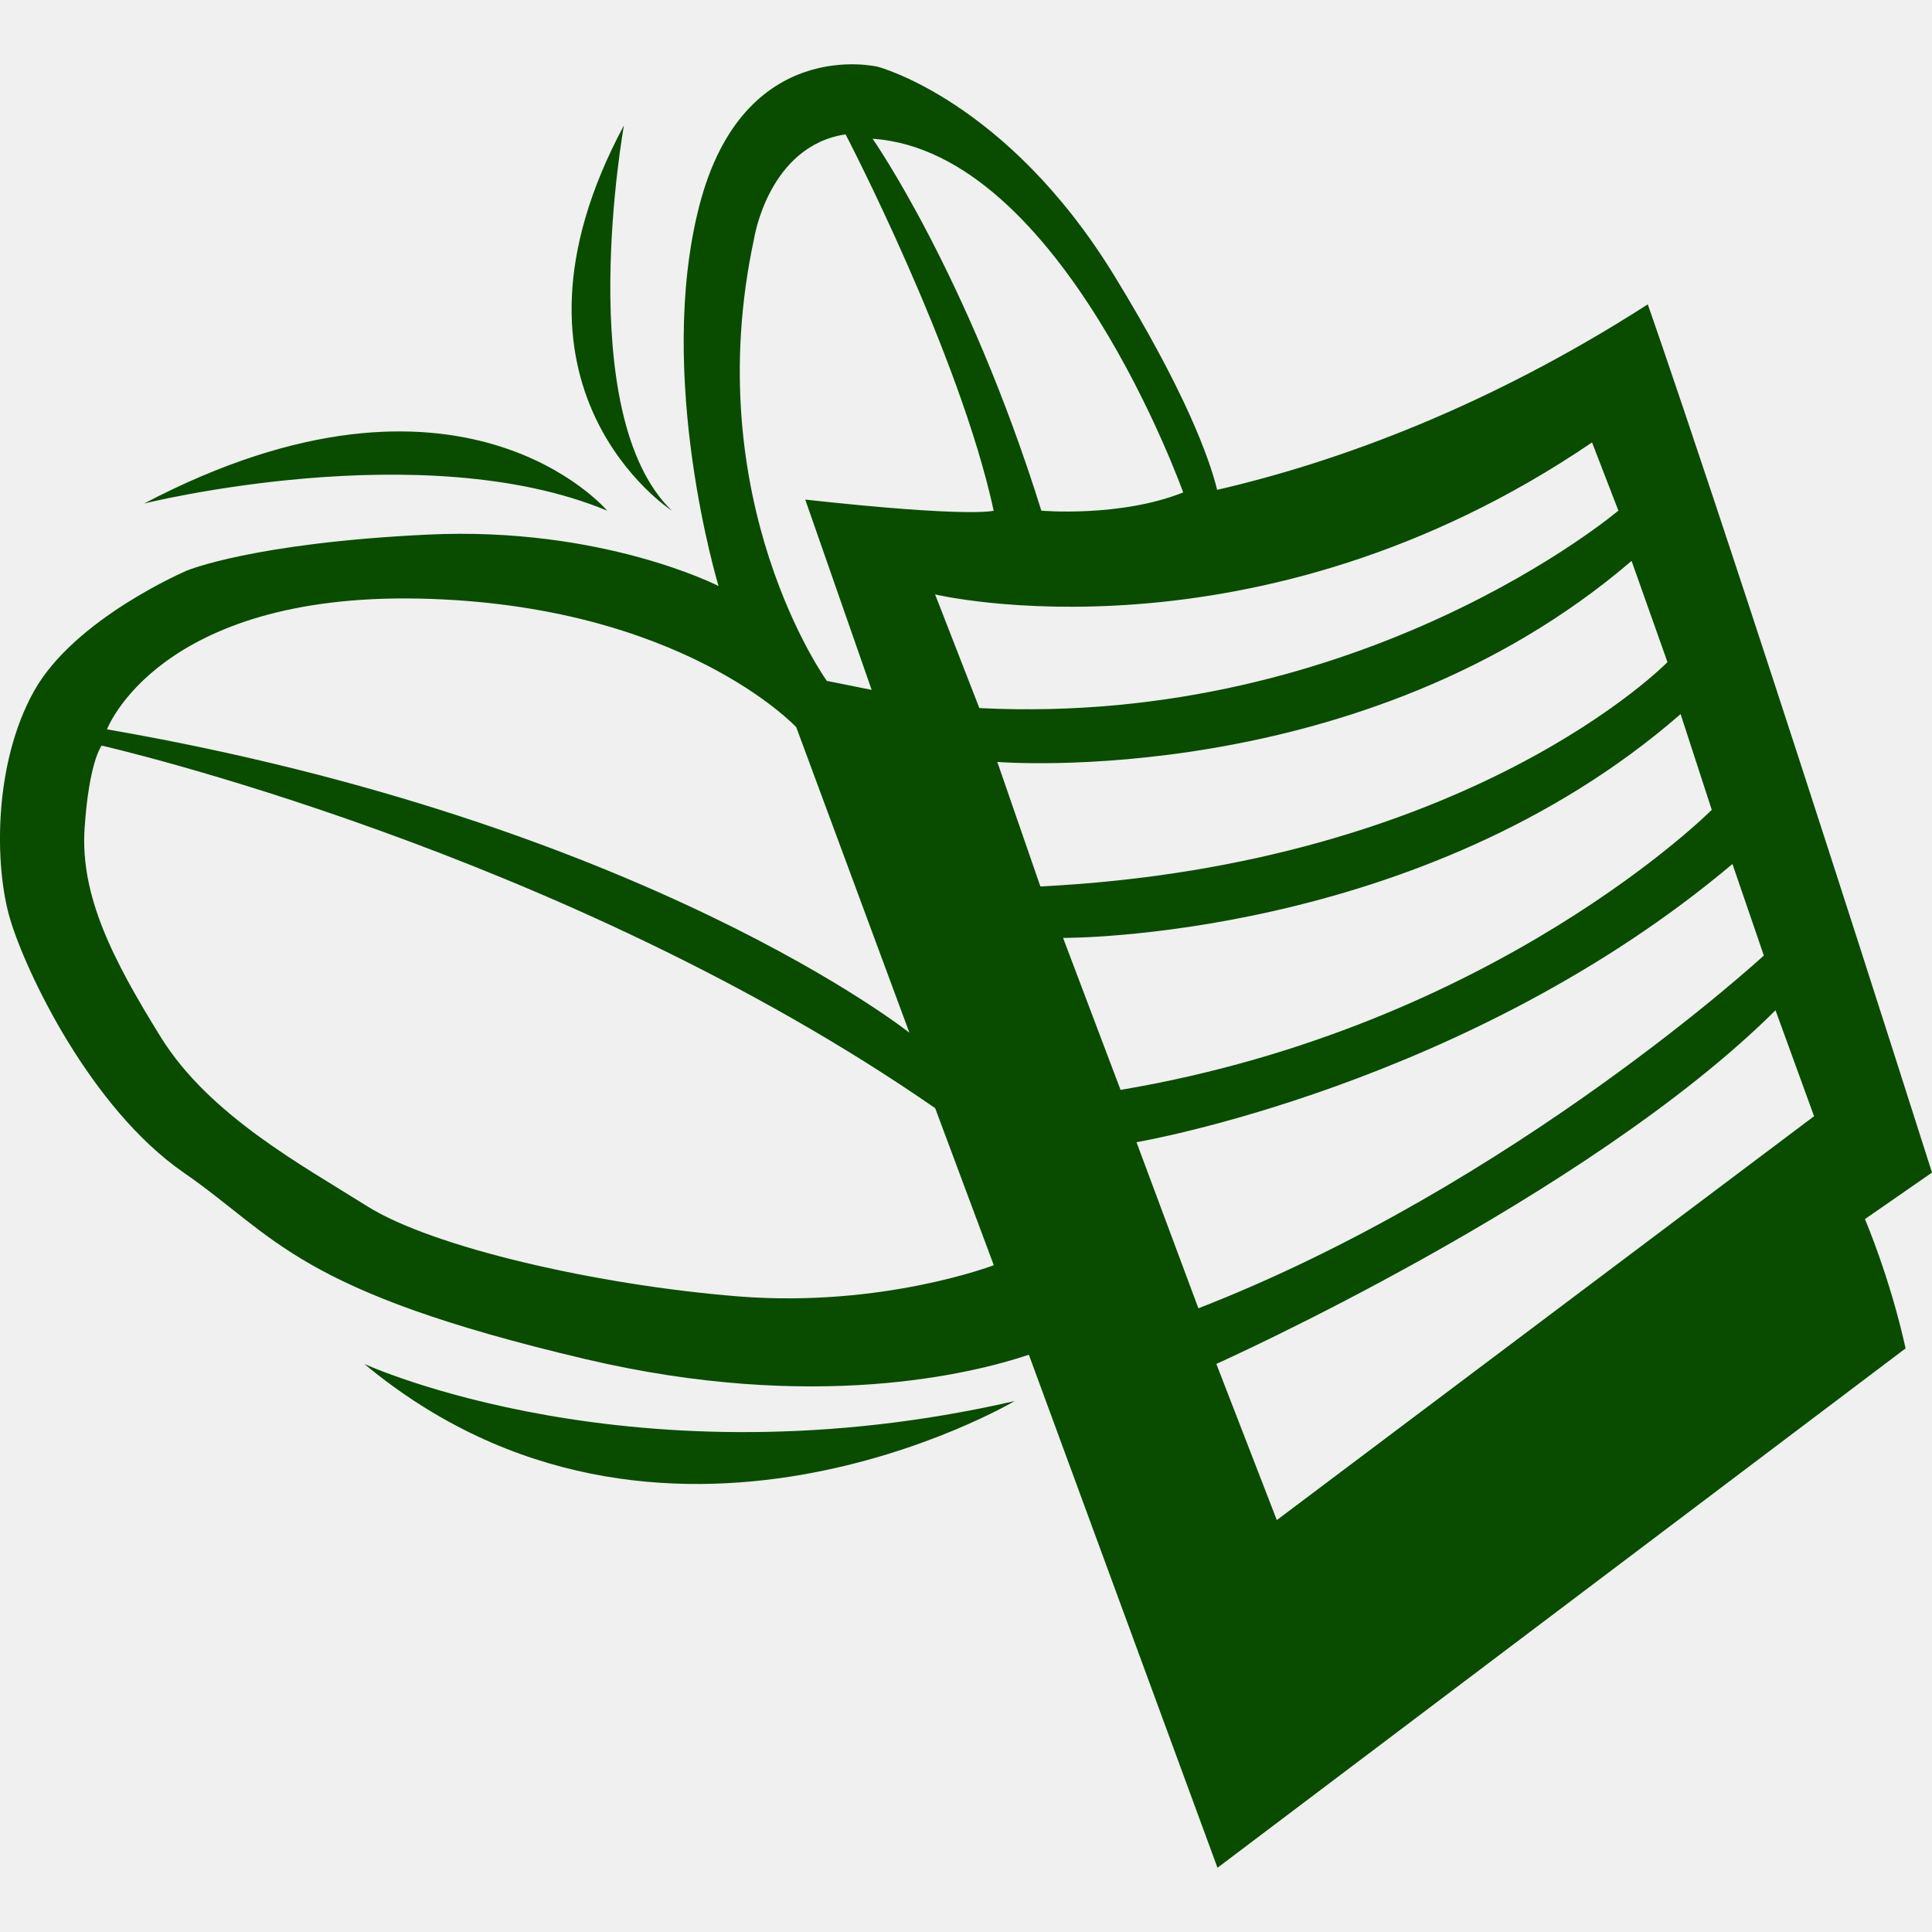
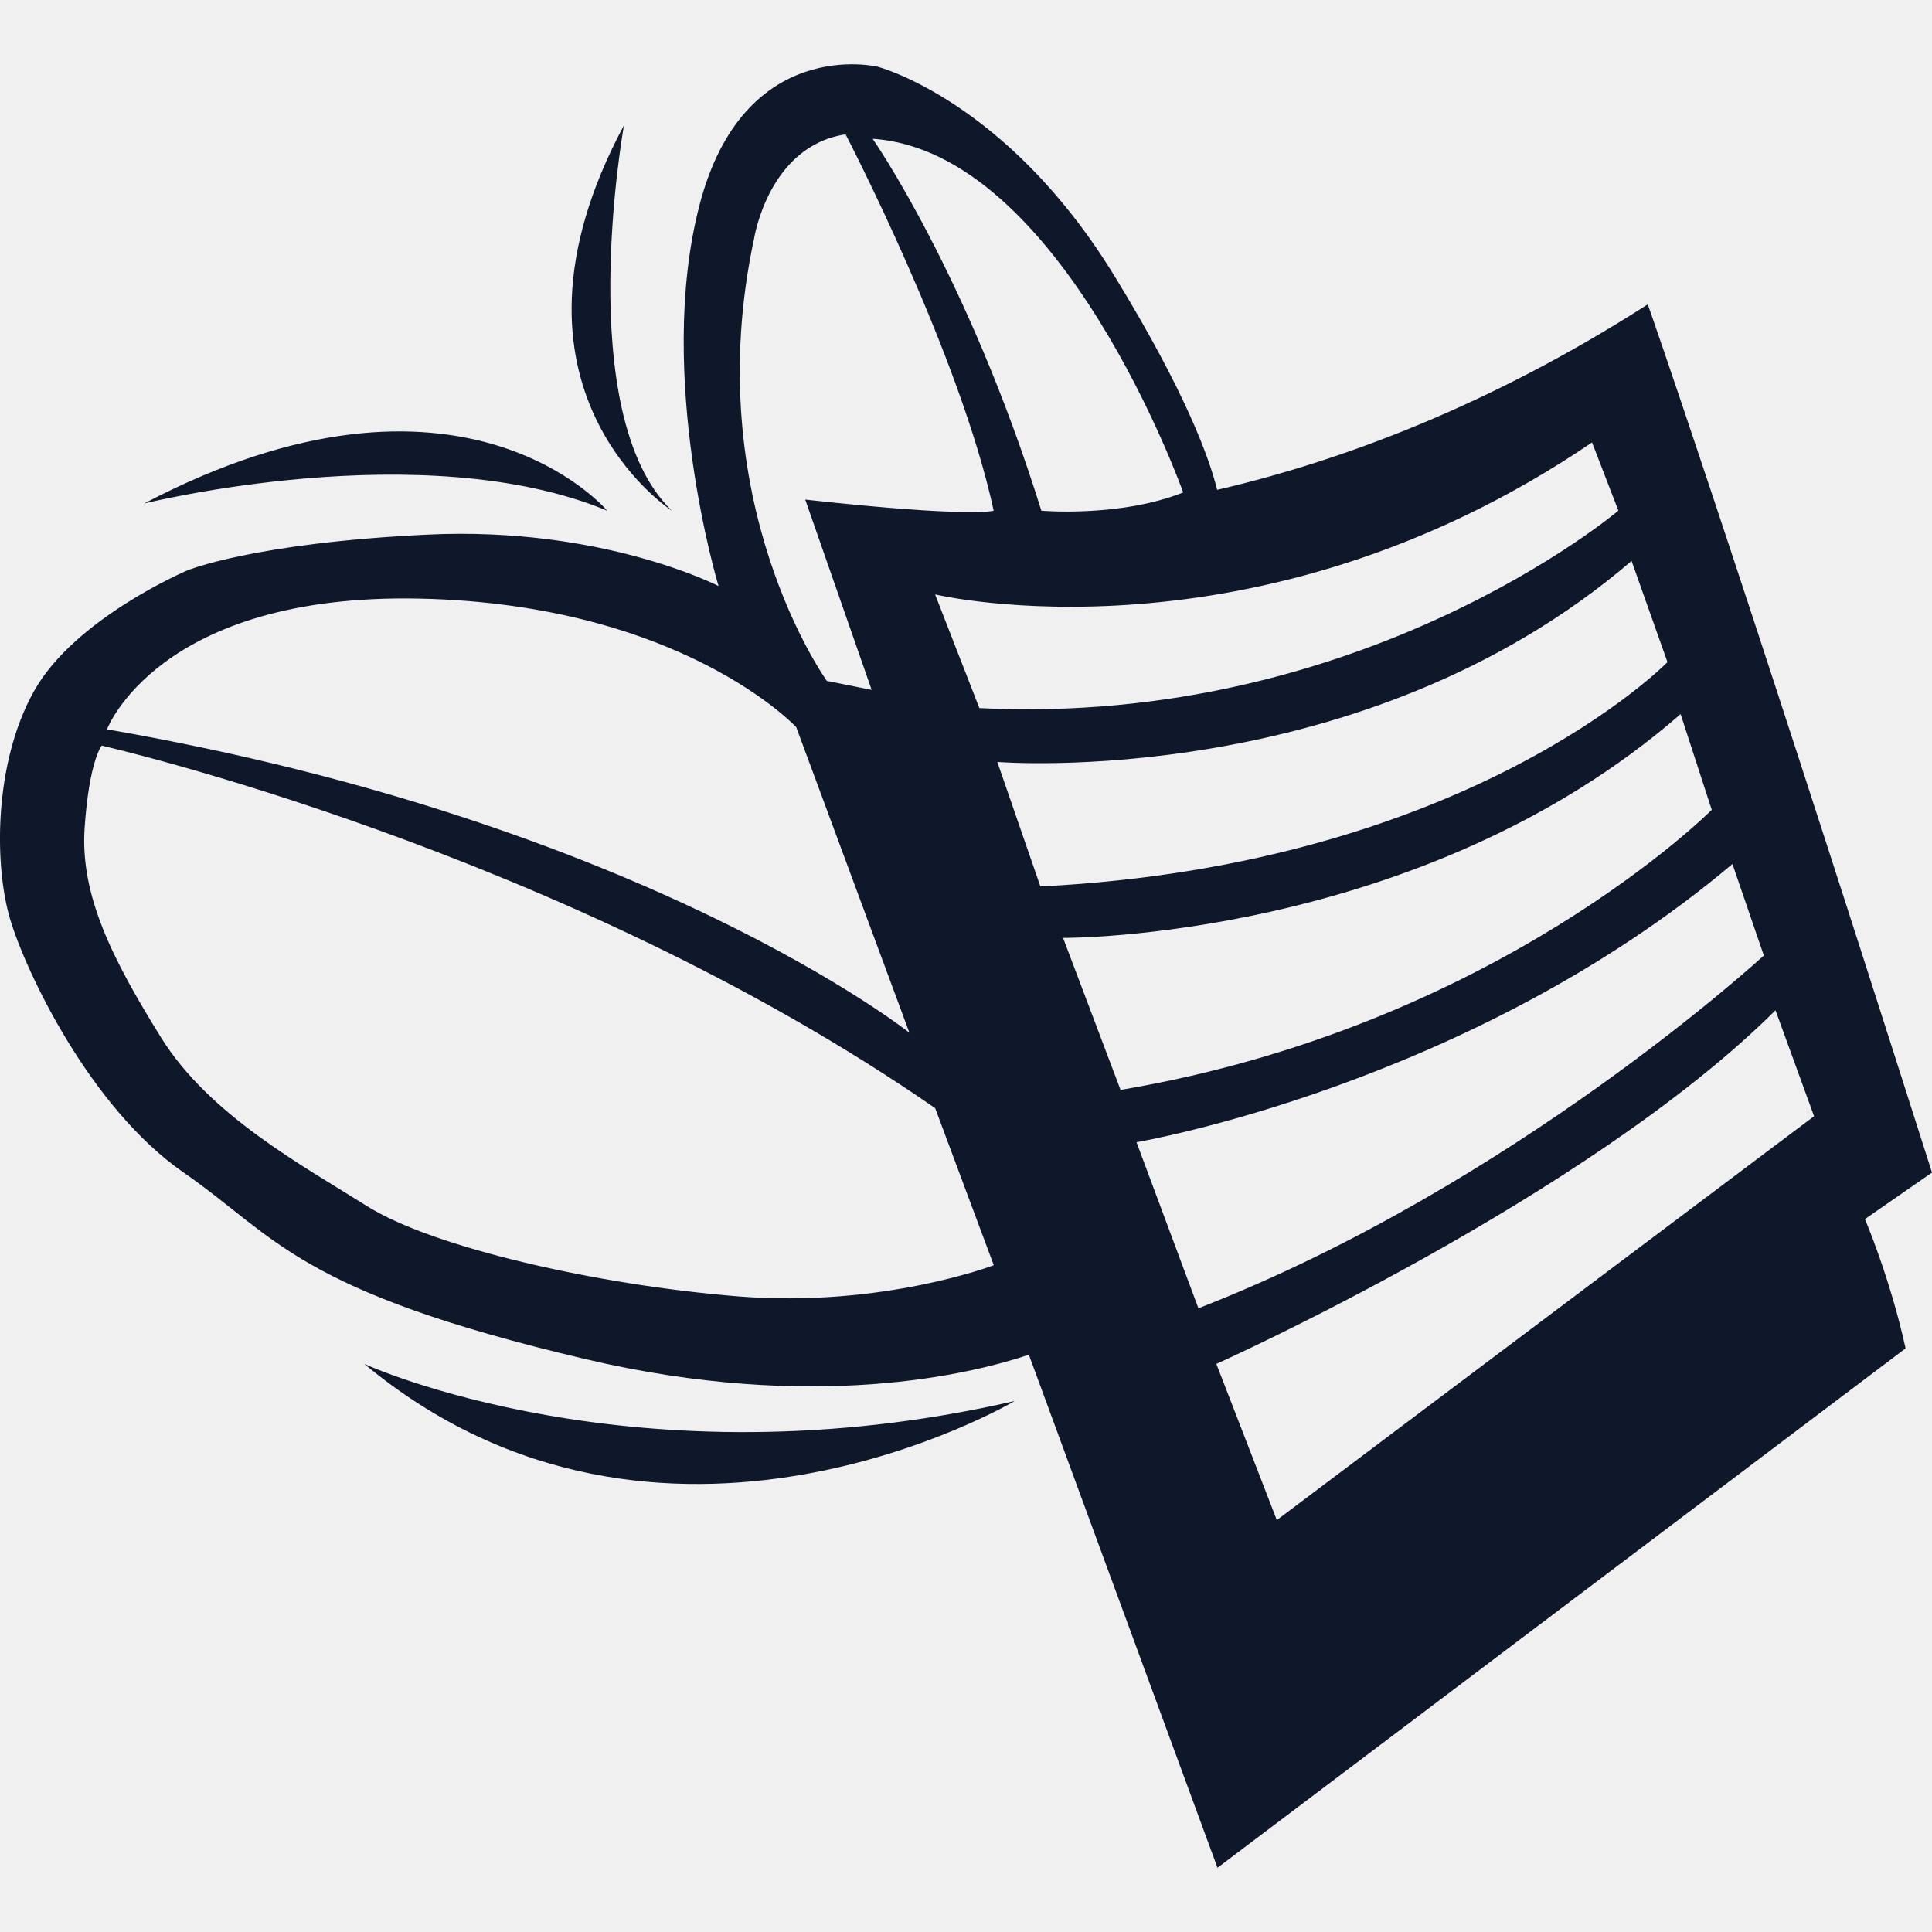
<svg xmlns="http://www.w3.org/2000/svg" width="100" height="100" viewBox="0 0 100 100" fill="none">
  <g clip-path="url(#clip0_91_1983)">
-     <path d="M7.458 26.062C23.871 17.454 31.429 26.433 31.429 26.433C21.892 22.467 7.458 26.062 7.458 26.062ZM34.775 26.433C29.588 21.417 32.296 6.487 32.296 6.487C24.988 20.113 34.775 26.433 34.775 26.433ZM96.529 63.1C96.529 63.1 97.829 66.133 98.633 69.792L63.017 96.675L53.254 70.121C50.321 71.104 42.142 73.133 30.313 70.35C15.321 66.821 14.333 64.033 9.5 60.688C4.667 57.342 1.325 50.283 0.517 47.554C-0.287 44.829 -0.35 39.562 1.754 35.783C3.858 32.004 9.683 29.529 9.683 29.529C9.683 29.529 13.092 28.104 22.133 27.671C31.183 27.238 37.192 30.333 37.192 30.333C37.192 30.333 33.908 19.496 36.2 10.637C38.492 1.779 45.429 3.454 45.429 3.454C45.429 3.454 52.121 5.187 57.692 14.296C61.379 20.317 62.596 23.725 63 25.354C69.396 23.875 77.121 20.996 85.288 15.754C85.288 15.754 89.263 26.983 100 60.692L96.529 63.1ZM48.4 30.767L50.692 36.65C70.546 37.642 83.767 26.429 83.767 26.429L82.404 22.9C65 34.733 48.4 30.767 48.4 30.767ZM45.167 7.183C45.167 7.183 50.092 14.229 53.9 26.433C53.9 26.433 57.988 26.788 61.242 25.488C61.238 25.488 54.967 7.833 45.167 7.183ZM42.796 35.242L45.117 35.708L41.679 25.858C50.308 26.808 51.433 26.433 51.433 26.433C49.667 18.271 43.767 6.954 43.767 6.954C39.775 7.554 39.033 12.342 39.033 12.342C36.104 25.954 42.796 35.242 42.796 35.242ZM5.538 37.75C33.413 42.583 47.071 53.454 47.071 53.454L41.213 37.638C41.213 37.638 35.288 31.271 21.704 30.983C8.188 30.704 5.538 37.75 5.538 37.75ZM51.438 65.487L48.404 57.358C29.154 44.025 5.263 38.592 5.263 38.592C5.263 38.592 4.613 39.383 4.379 42.867C4.146 46.35 5.821 49.65 8.329 53.692C10.838 57.733 15.671 60.333 19.013 62.438C22.358 64.542 30.842 66.513 38.246 67.104C45.692 67.688 51.438 65.487 51.438 65.487ZM53.85 45.883C76.088 44.767 86.308 34.271 86.308 34.271L84.45 29.033C70.513 40.987 51.621 39.438 51.621 39.438L53.85 45.883ZM58 56.413C77.45 53.129 88.6 41.917 88.6 41.917L86.988 36.962C73.546 48.671 55.025 48.546 55.025 48.546L58 56.413ZM62.029 67.717C78.383 61.354 91.296 49.458 91.296 49.458L89.671 44.721C76.058 56.196 58.825 59.121 58.825 59.121L62.029 67.717ZM93.896 57.775L91.9 52.292C82.146 62 62.958 70.596 62.958 70.596L66.088 78.679L93.896 57.775ZM18.854 70.596C34.217 83.354 52.521 72.517 52.521 72.517C32.854 77.037 18.854 70.596 18.854 70.596Z" fill="#094C00" />
+     <path d="M7.458 26.062C23.871 17.454 31.429 26.433 31.429 26.433C21.892 22.467 7.458 26.062 7.458 26.062ZM34.775 26.433C29.588 21.417 32.296 6.487 32.296 6.487C24.988 20.113 34.775 26.433 34.775 26.433ZM96.529 63.1C96.529 63.1 97.829 66.133 98.633 69.792L63.017 96.675L53.254 70.121C50.321 71.104 42.142 73.133 30.313 70.35C15.321 66.821 14.333 64.033 9.5 60.688C4.667 57.342 1.325 50.283 0.517 47.554C-0.287 44.829 -0.35 39.562 1.754 35.783C3.858 32.004 9.683 29.529 9.683 29.529C9.683 29.529 13.092 28.104 22.133 27.671C31.183 27.238 37.192 30.333 37.192 30.333C37.192 30.333 33.908 19.496 36.2 10.637C38.492 1.779 45.429 3.454 45.429 3.454C45.429 3.454 52.121 5.187 57.692 14.296C61.379 20.317 62.596 23.725 63 25.354C69.396 23.875 77.121 20.996 85.288 15.754C85.288 15.754 89.263 26.983 100 60.692L96.529 63.1ZM48.4 30.767L50.692 36.65C70.546 37.642 83.767 26.429 83.767 26.429L82.404 22.9C65 34.733 48.4 30.767 48.4 30.767ZM45.167 7.183C45.167 7.183 50.092 14.229 53.9 26.433C53.9 26.433 57.988 26.788 61.242 25.488C61.238 25.488 54.967 7.833 45.167 7.183ZM42.796 35.242L45.117 35.708L41.679 25.858C50.308 26.808 51.433 26.433 51.433 26.433C49.667 18.271 43.767 6.954 43.767 6.954C39.775 7.554 39.033 12.342 39.033 12.342C36.104 25.954 42.796 35.242 42.796 35.242ZM5.538 37.75C33.413 42.583 47.071 53.454 47.071 53.454L41.213 37.638C41.213 37.638 35.288 31.271 21.704 30.983C8.188 30.704 5.538 37.75 5.538 37.75ZM51.438 65.487L48.404 57.358C29.154 44.025 5.263 38.592 5.263 38.592C5.263 38.592 4.613 39.383 4.379 42.867C4.146 46.35 5.821 49.65 8.329 53.692C10.838 57.733 15.671 60.333 19.013 62.438C22.358 64.542 30.842 66.513 38.246 67.104C45.692 67.688 51.438 65.487 51.438 65.487ZM53.85 45.883C76.088 44.767 86.308 34.271 86.308 34.271L84.45 29.033C70.513 40.987 51.621 39.438 51.621 39.438L53.85 45.883ZM58 56.413C77.45 53.129 88.6 41.917 88.6 41.917L86.988 36.962C73.546 48.671 55.025 48.546 55.025 48.546L58 56.413ZM62.029 67.717C78.383 61.354 91.296 49.458 91.296 49.458L89.671 44.721C76.058 56.196 58.825 59.121 58.825 59.121L62.029 67.717ZM93.896 57.775L91.9 52.292C82.146 62 62.958 70.596 62.958 70.596L66.088 78.679L93.896 57.775ZM18.854 70.596C34.217 83.354 52.521 72.517 52.521 72.517C32.854 77.037 18.854 70.596 18.854 70.596Z" fill="#0F172A" />
  </g>
  <defs>
    <clipPath id="clip0_91_1983">
      <rect width="100" height="100" fill="white" />
    </clipPath>
  </defs>
</svg>
